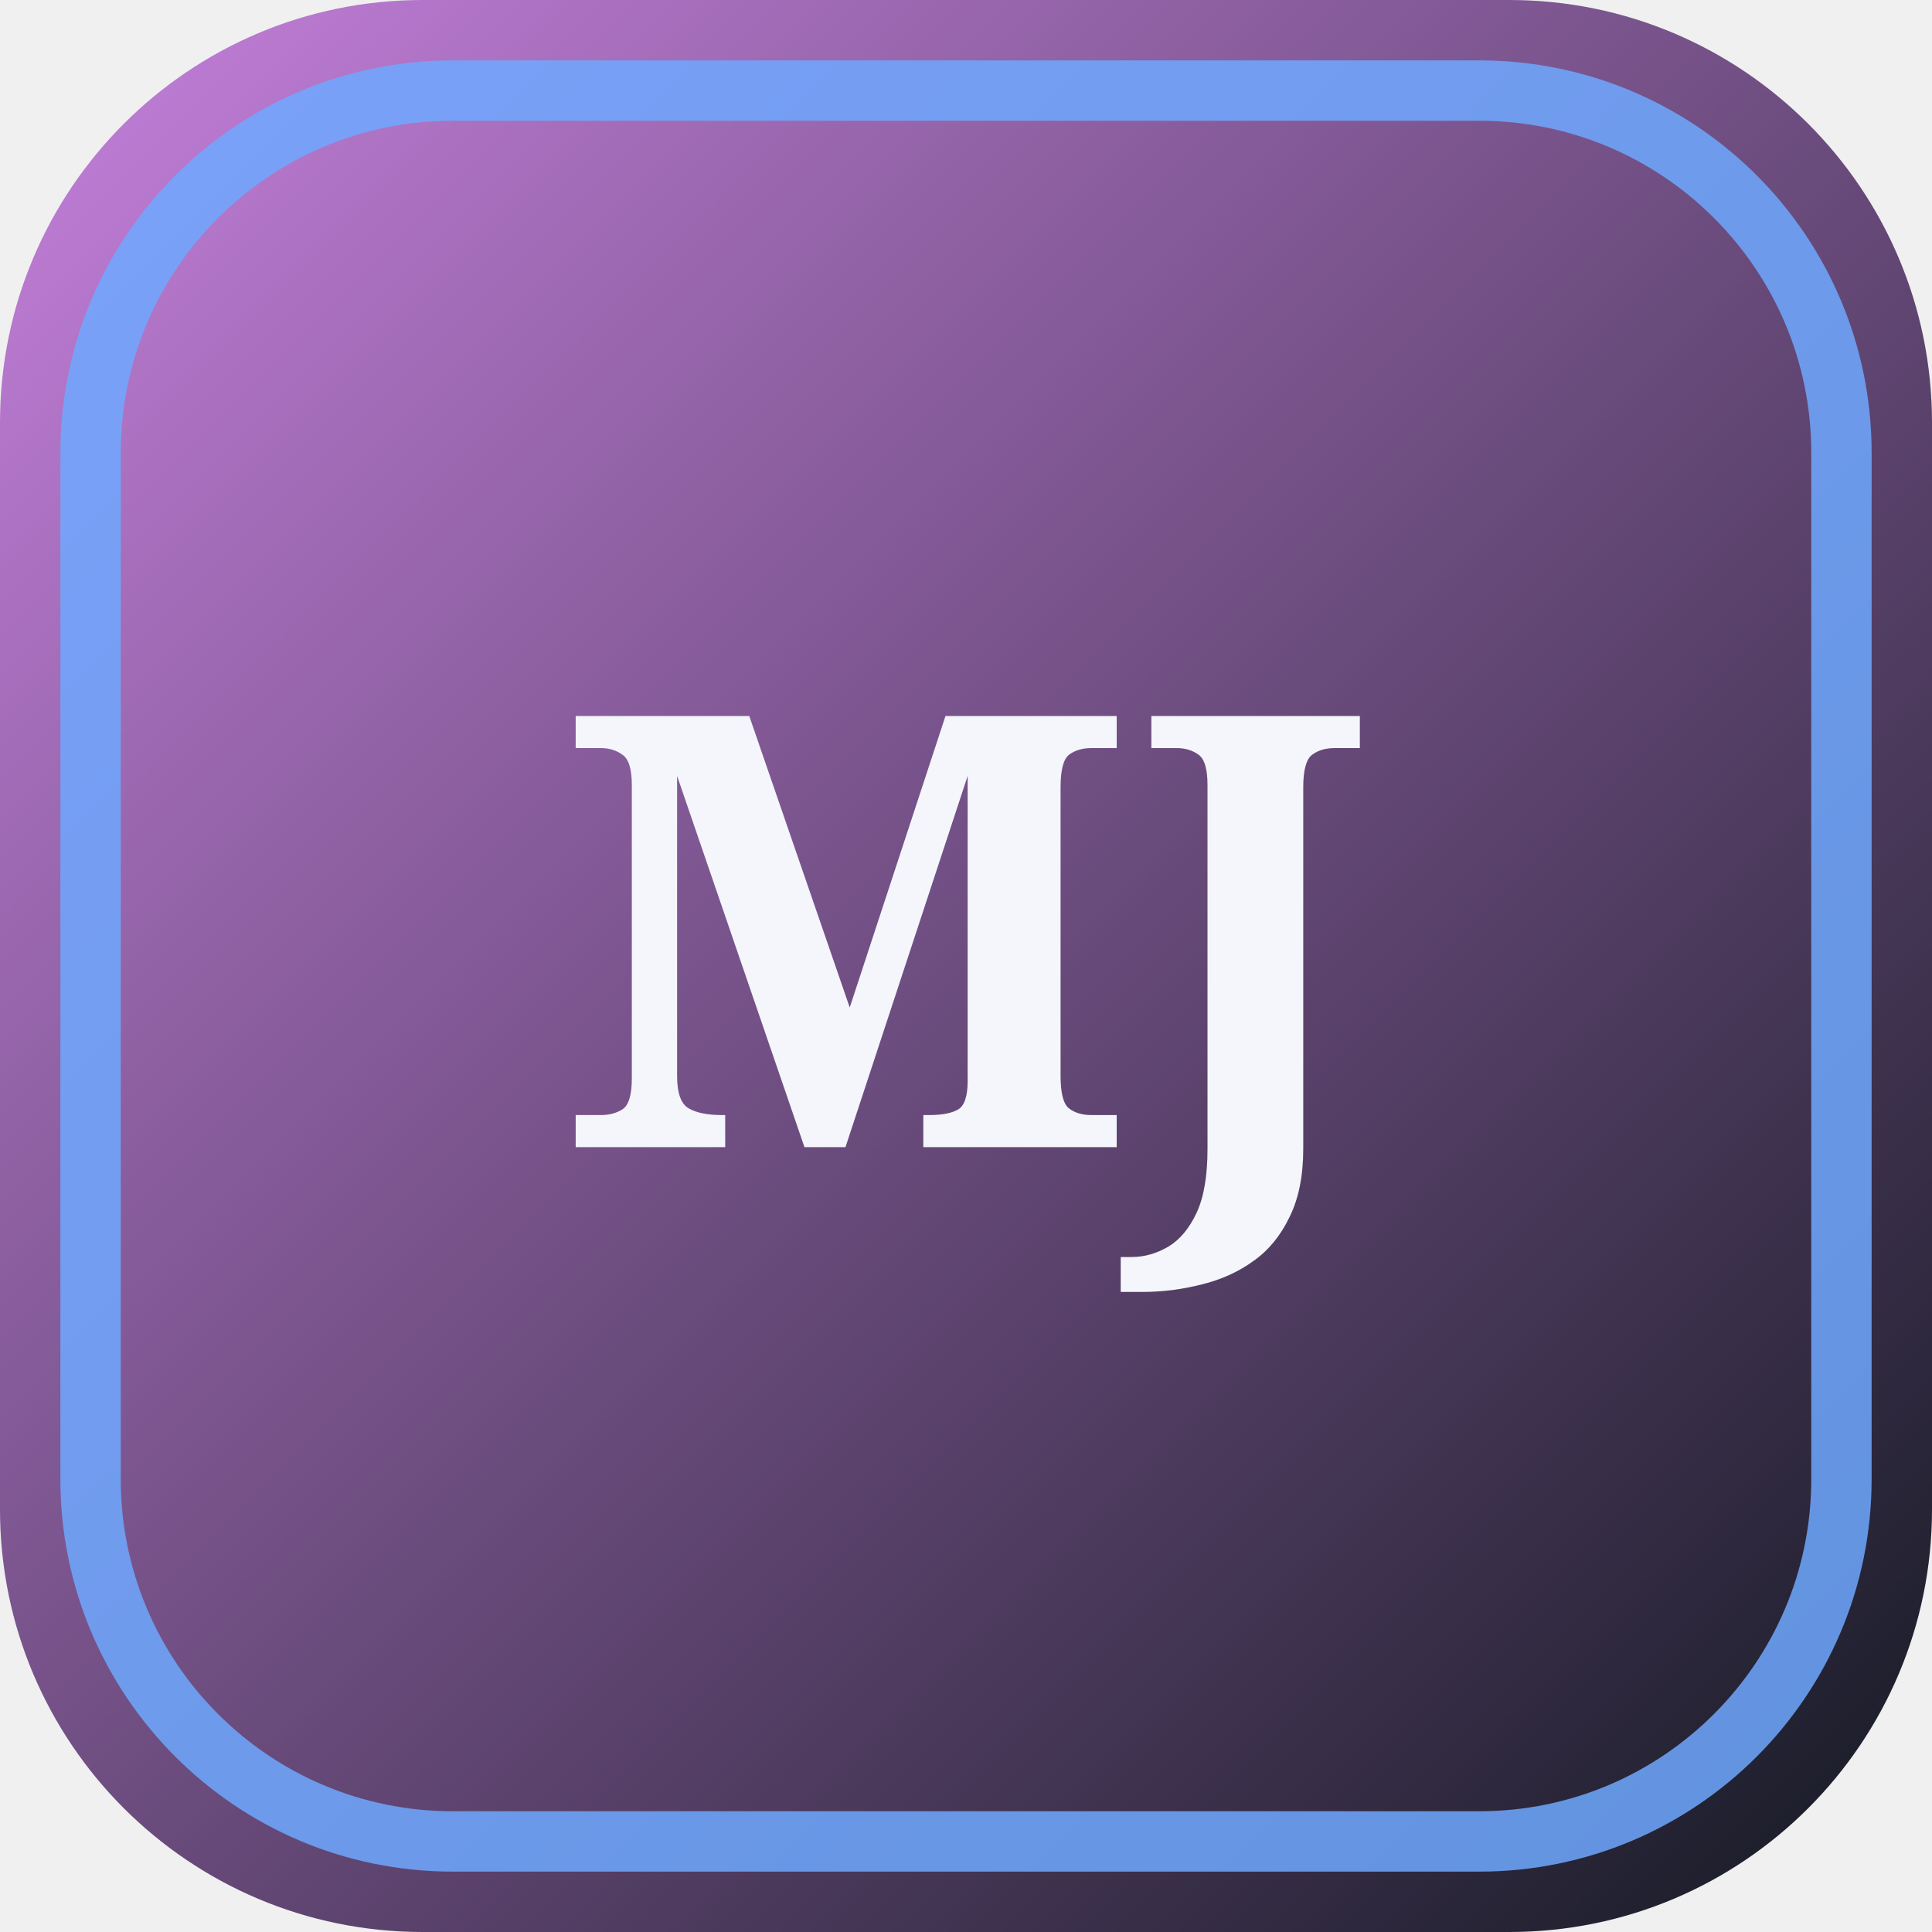
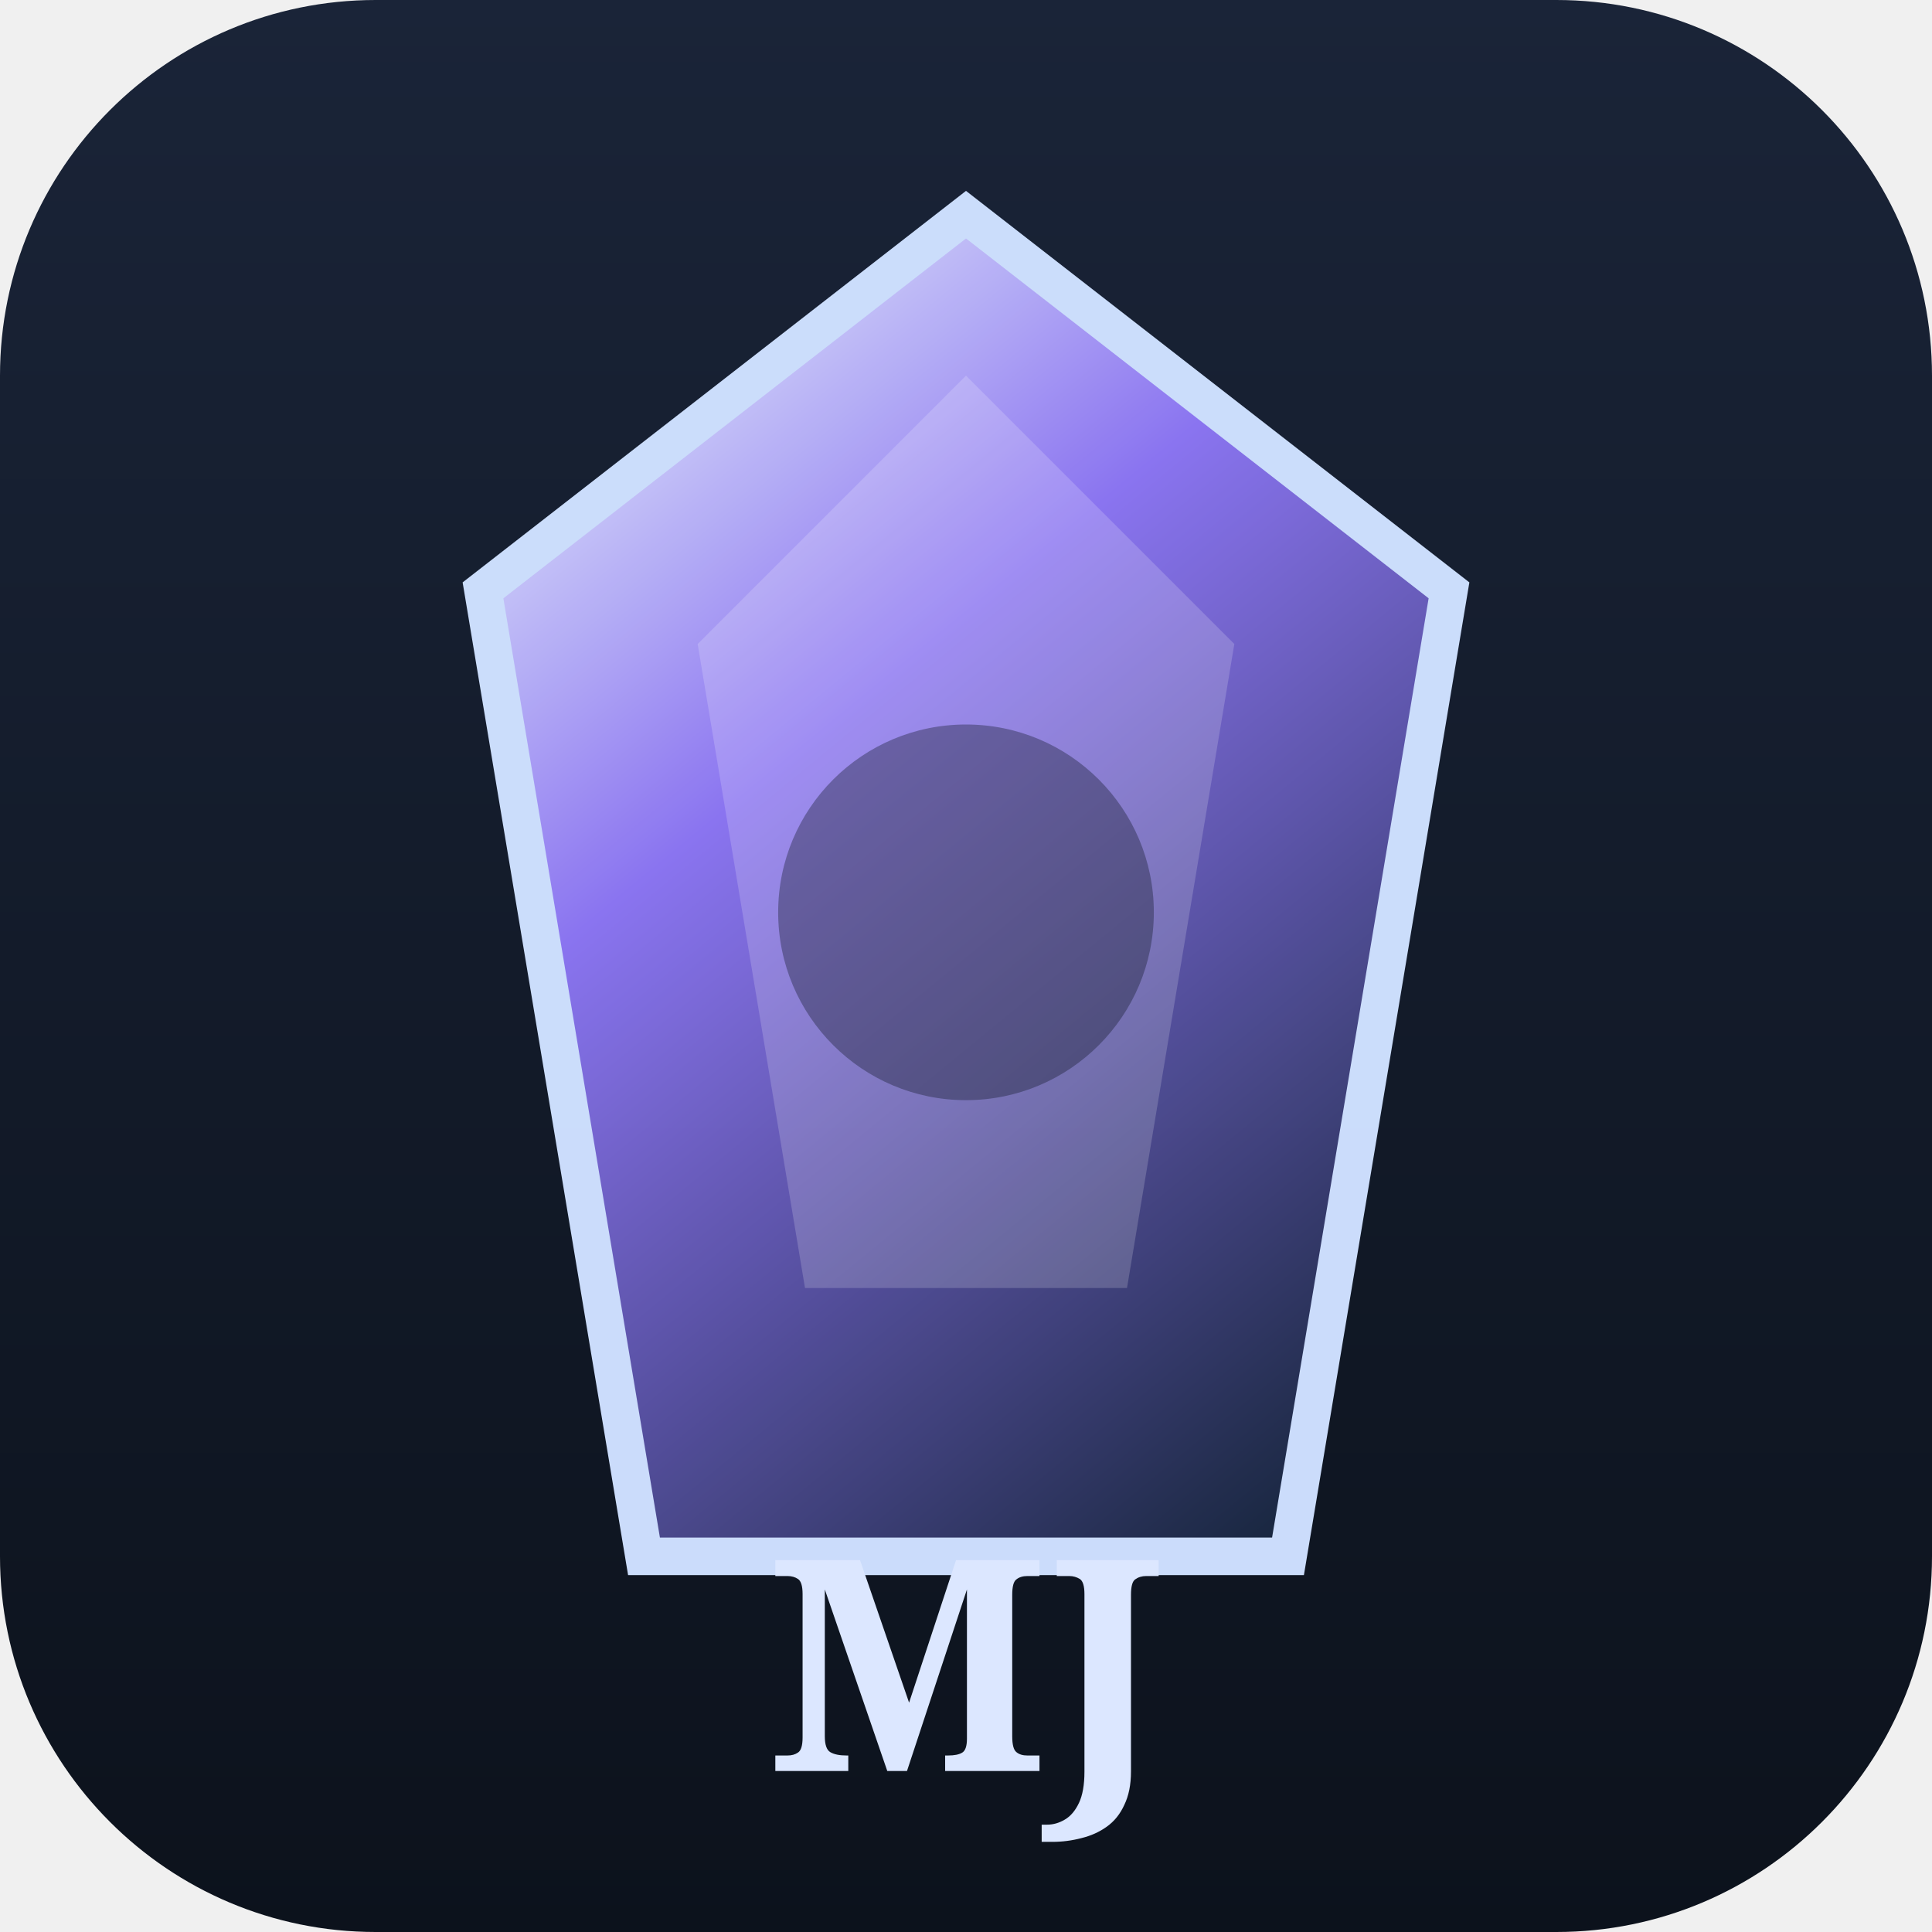
- <svg xmlns="http://www.w3.org/2000/svg" width="64" height="64" viewBox="0 0 64 64" role="img" aria-label="Metin Jeon-Un">
+ <svg xmlns="http://www.w3.org/2000/svg" width="72" height="72" viewBox="0 0 72 72" role="img" aria-label="Metin Jeon-Un">
  <defs>
-     <linearGradient id="g" x1="0" y1="0" x2="1" y2="1">
-       <stop offset="0%" stop-color="#c781de" />
-       <stop offset="100%" stop-color="#121820" />
+     <linearGradient id="bgmetin2" x1="0" y1="0" x2="0" y2="1">
+       <stop offset="0%" stop-color="#1a2438" />
+       <stop offset="100%" stop-color="#0c121c" />
+     </linearGradient>
+     <linearGradient id="stmetin2" x1="0.2" y1="0" x2="0.8" y2="1">
+       <stop offset="0%" stop-color="#e8f0ff" />
+       <stop offset="35%" stop-color="#8d75f4" />
+       <stop offset="100%" stop-color="#1a2840" />
    </linearGradient>
  </defs>
-   <rect width="64" height="64" rx="14" fill="url(#g)" />
-   <rect x="3" y="3" width="58" height="58" rx="12" fill="none" stroke="#6ea8ff" stroke-width="2" opacity="0.85" />
-   <text x="32" y="38" text-anchor="middle" font-family="Georgia, serif" font-size="20" font-weight="600" fill="#f4f6fb">MJ</text>
+   <rect width="72" height="72" rx="14" fill="url(#bgmetin2)" />
+   <polygon points="36,8 54,22 48,58 24,58 18,22" fill="url(#stmetin2)" stroke="#cfe0ff" stroke-width="1.4" opacity="0.98" />
+   <polygon points="36,14 46,24 42,48 30,48 26,24" fill="#ffffff" opacity="0.18" />
+   <circle cx="36" cy="34" r="7" fill="#0b1220" opacity="0.35" />
+   <text x="36" y="66" text-anchor="middle" font-family="Georgia, serif" font-size="11" font-weight="700" fill="#dce7ff">MJ</text>
</svg>
